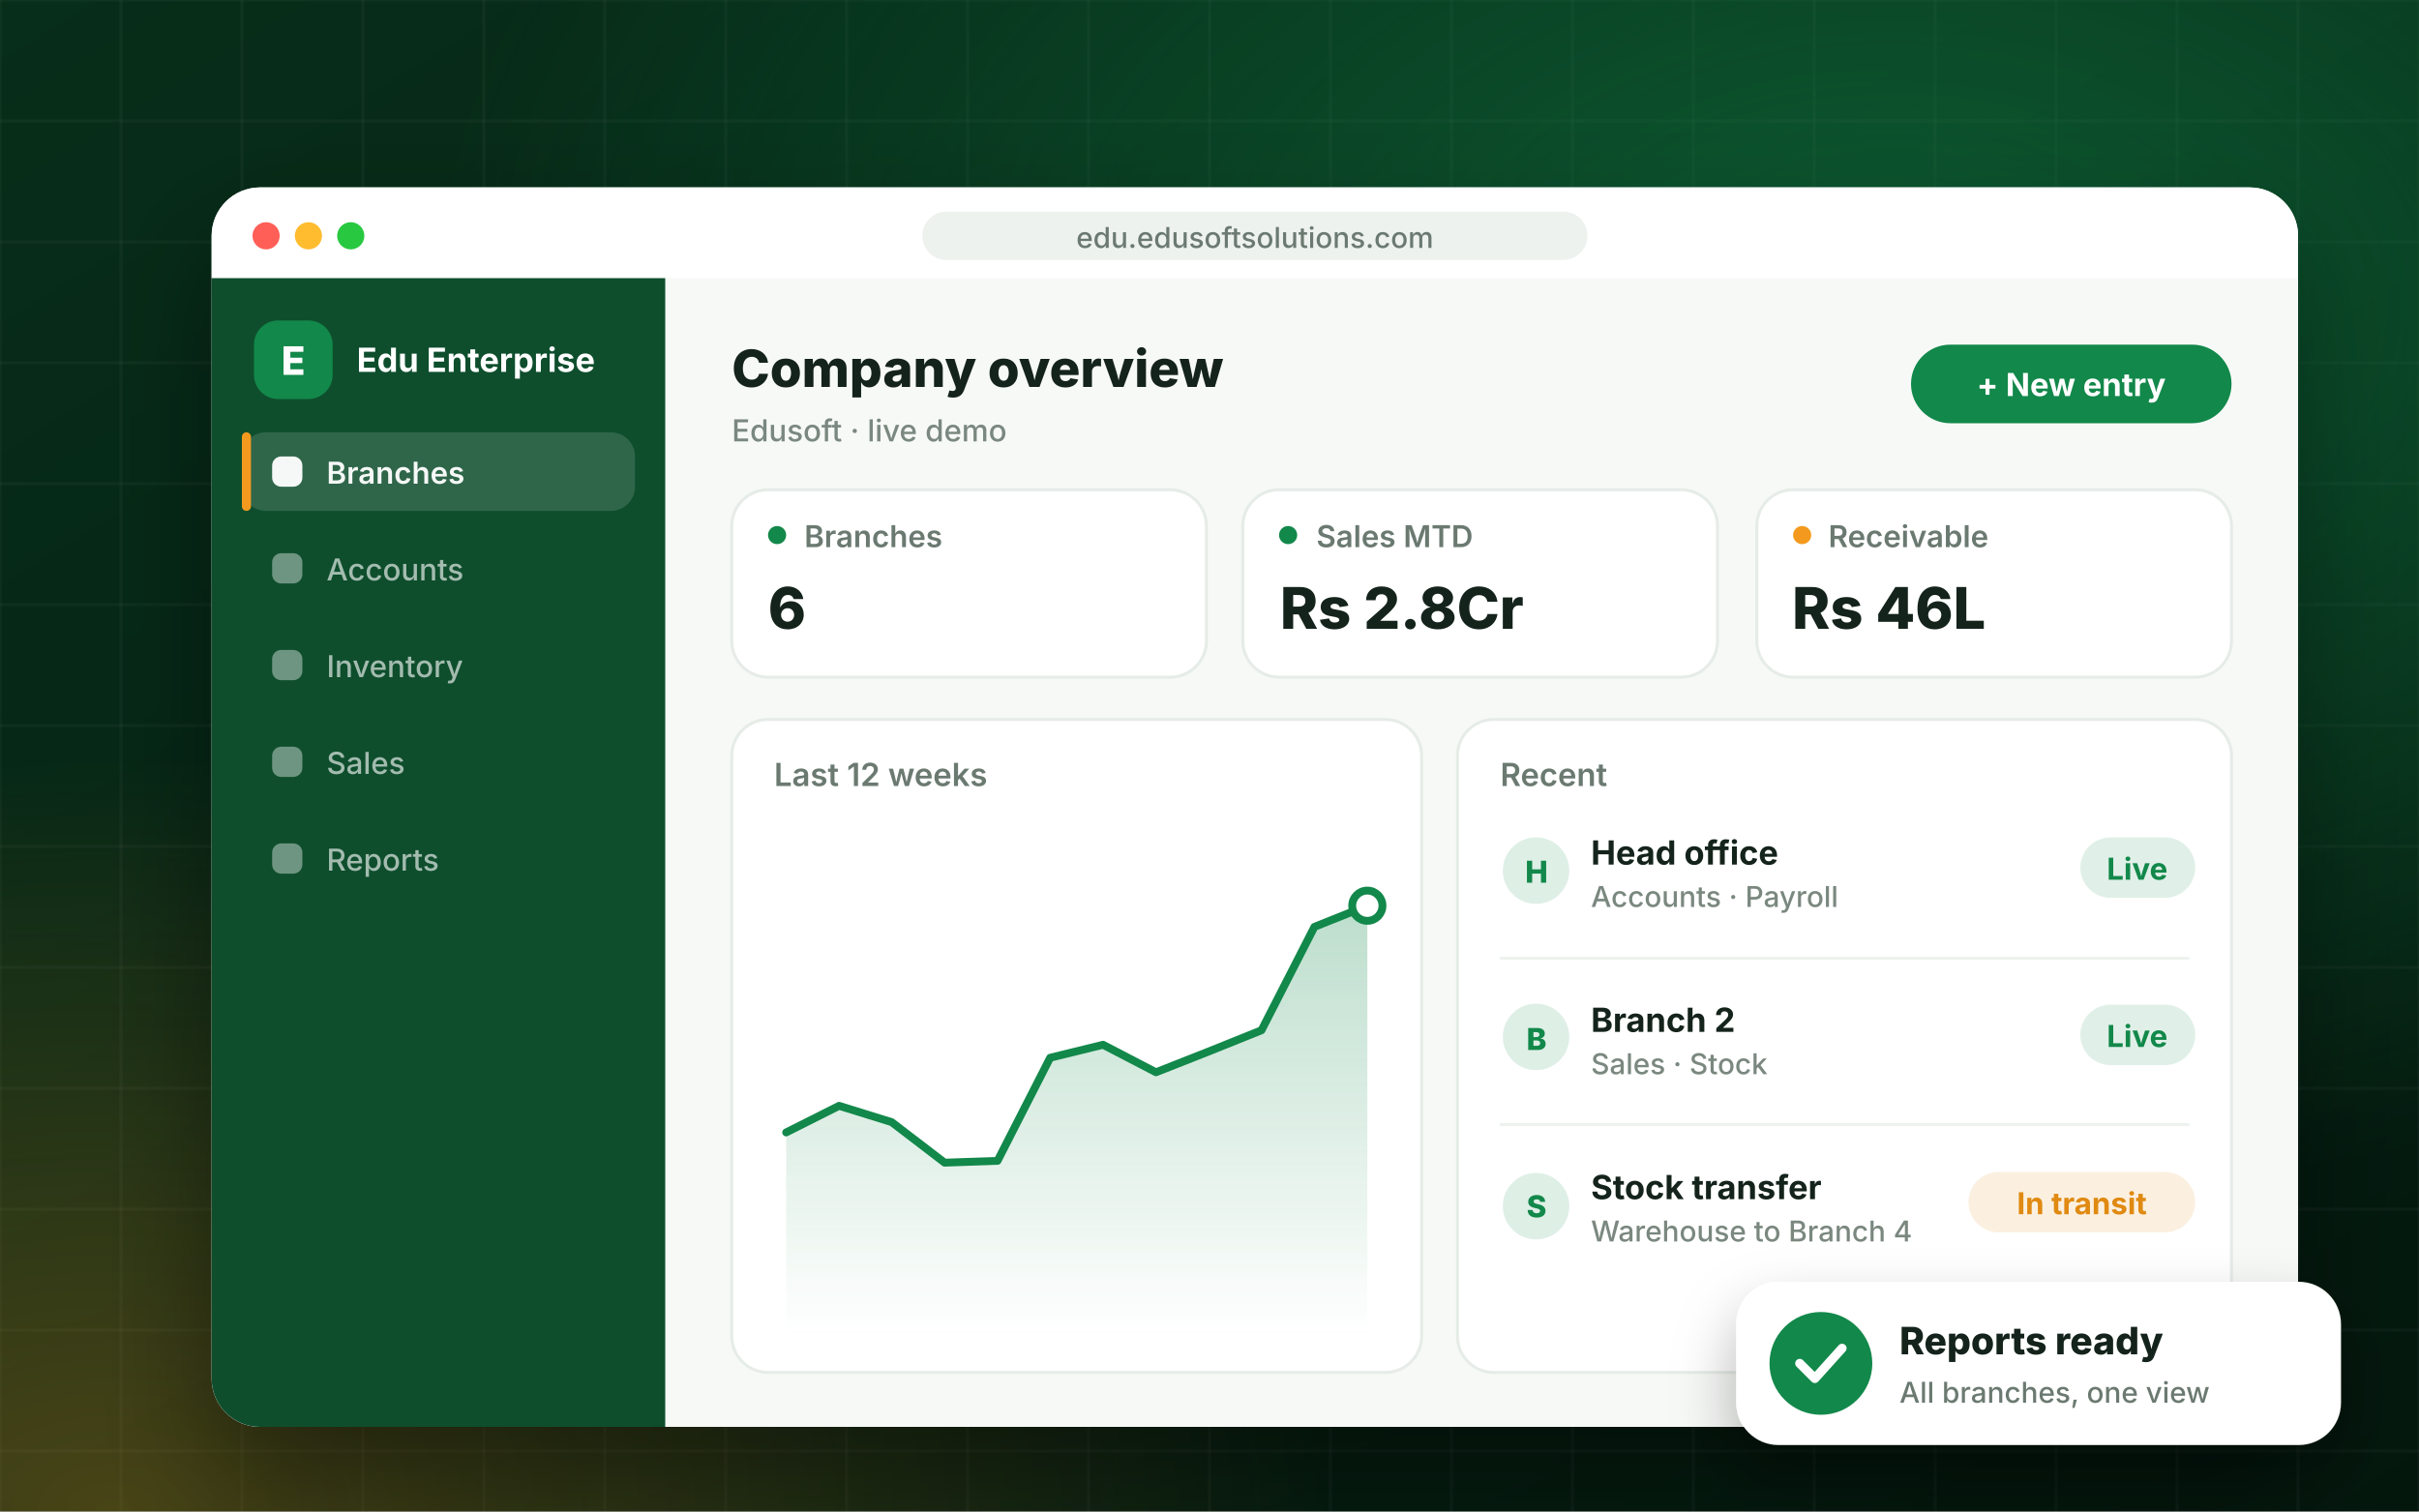
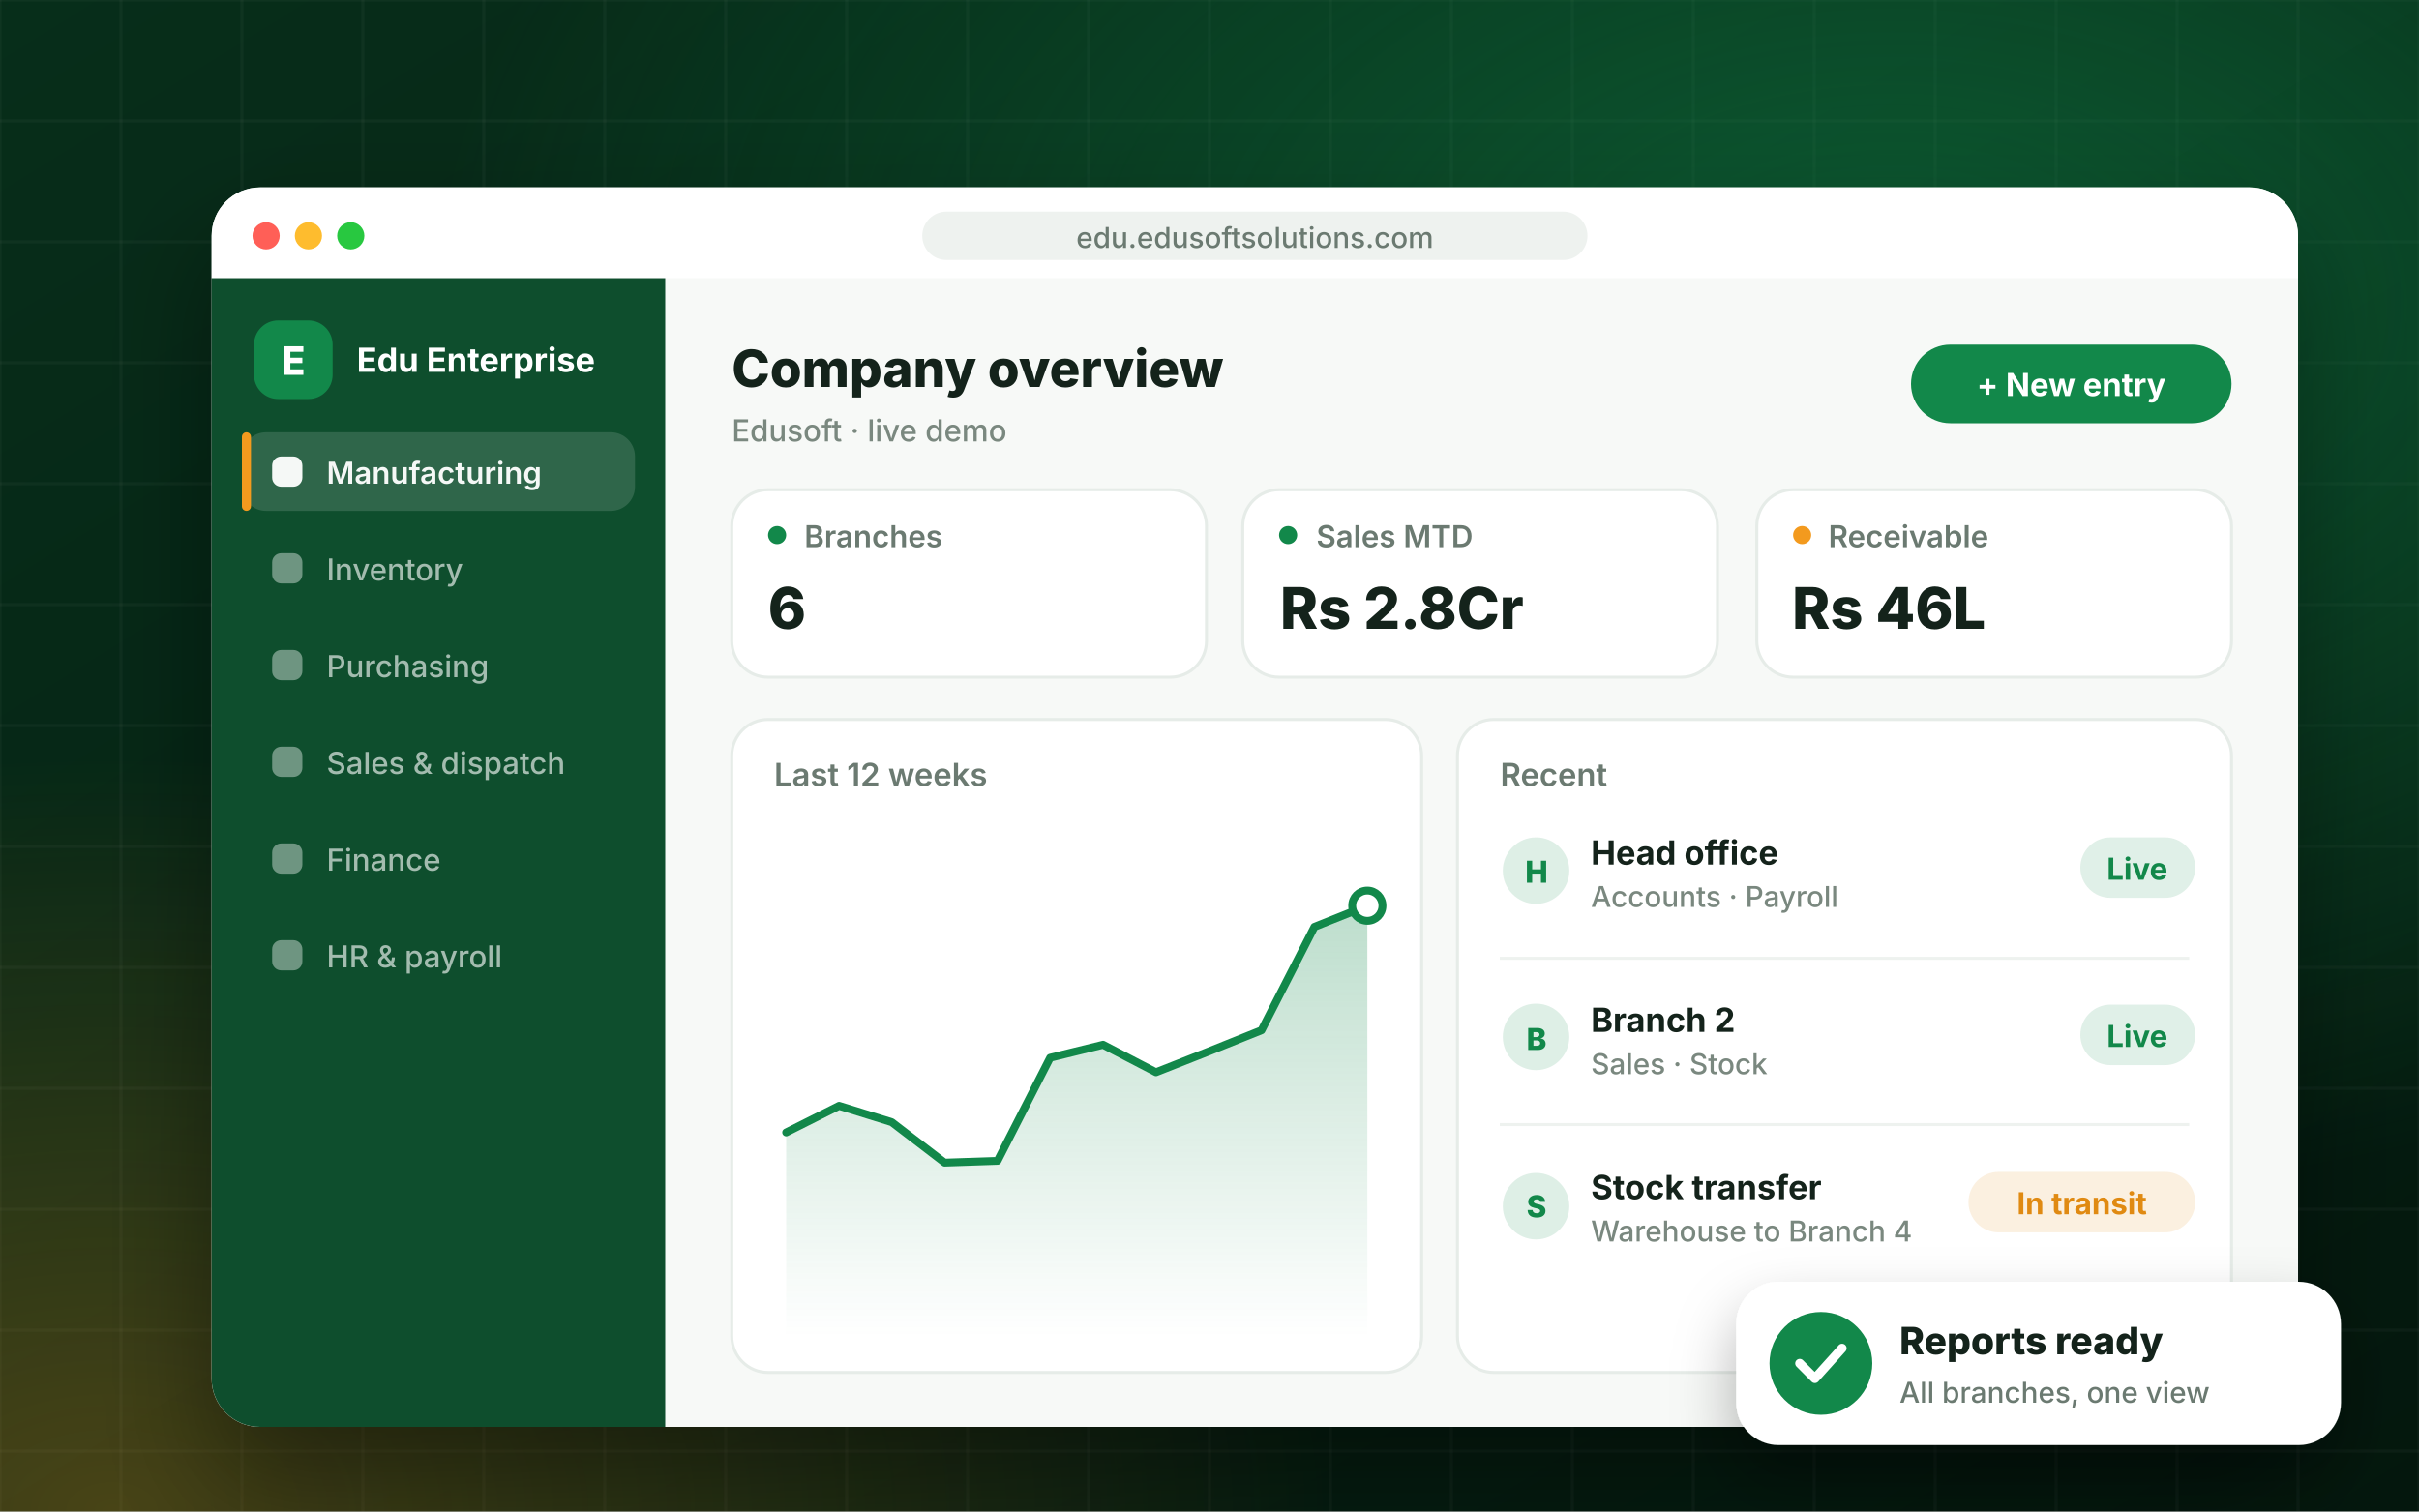
<svg xmlns="http://www.w3.org/2000/svg" viewBox="0 0 800 500" font-family="Inter, 'Segoe UI', Roboto, Arial, sans-serif">
  <defs>
    <linearGradient id="bg" x1="0" y1="0" x2="1" y2="1">
      <stop offset="0" stop-color="#072e1a" />
      <stop offset="1" stop-color="#04170d" />
    </linearGradient>
    <radialGradient id="glow" cx=".78" cy=".2" r=".6">
      <stop offset="0" stop-color="#12884a" stop-opacity=".55" />
      <stop offset="1" stop-color="#12884a" stop-opacity="0" />
    </radialGradient>
    <radialGradient id="glow2" cx=".05" cy="1" r=".5">
      <stop offset="0" stop-color="#f39a1e" stop-opacity=".28" />
      <stop offset="1" stop-color="#f39a1e" stop-opacity="0" />
    </radialGradient>
    <linearGradient id="area" x1="0" y1="0" x2="0" y2="1">
      <stop offset="0" stop-color="#12884a" stop-opacity=".28" />
      <stop offset="1" stop-color="#12884a" stop-opacity="0" />
    </linearGradient>
    <filter id="sh" x="-20%" y="-20%" width="140%" height="150%">
      <feDropShadow dx="0" dy="18" stdDeviation="18" flood-color="#000" flood-opacity=".38" />
    </filter>
    <filter id="sh2" x="-30%" y="-40%" width="160%" height="200%">
      <feDropShadow dx="0" dy="10" stdDeviation="10" flood-color="#000" flood-opacity=".3" />
    </filter>
  </defs>
  <rect width="800" height="500" fill="url(#bg)" />
  <path d="M0 0 V500" stroke="#fff" stroke-opacity=".035" />
  <path d="M40 0 V500" stroke="#fff" stroke-opacity=".035" />
  <path d="M80 0 V500" stroke="#fff" stroke-opacity=".035" />
  <path d="M120 0 V500" stroke="#fff" stroke-opacity=".035" />
  <path d="M160 0 V500" stroke="#fff" stroke-opacity=".035" />
  <path d="M200 0 V500" stroke="#fff" stroke-opacity=".035" />
  <path d="M240 0 V500" stroke="#fff" stroke-opacity=".035" />
  <path d="M280 0 V500" stroke="#fff" stroke-opacity=".035" />
  <path d="M320 0 V500" stroke="#fff" stroke-opacity=".035" />
  <path d="M360 0 V500" stroke="#fff" stroke-opacity=".035" />
  <path d="M400 0 V500" stroke="#fff" stroke-opacity=".035" />
  <path d="M440 0 V500" stroke="#fff" stroke-opacity=".035" />
  <path d="M480 0 V500" stroke="#fff" stroke-opacity=".035" />
  <path d="M520 0 V500" stroke="#fff" stroke-opacity=".035" />
  <path d="M560 0 V500" stroke="#fff" stroke-opacity=".035" />
  <path d="M600 0 V500" stroke="#fff" stroke-opacity=".035" />
  <path d="M640 0 V500" stroke="#fff" stroke-opacity=".035" />
  <path d="M680 0 V500" stroke="#fff" stroke-opacity=".035" />
  <path d="M720 0 V500" stroke="#fff" stroke-opacity=".035" />
  <path d="M760 0 V500" stroke="#fff" stroke-opacity=".035" />
  <path d="M800 0 V500" stroke="#fff" stroke-opacity=".035" />
  <path d="M0 0 H800" stroke="#fff" stroke-opacity=".035" />
  <path d="M0 40 H800" stroke="#fff" stroke-opacity=".035" />
  <path d="M0 80 H800" stroke="#fff" stroke-opacity=".035" />
  <path d="M0 120 H800" stroke="#fff" stroke-opacity=".035" />
  <path d="M0 160 H800" stroke="#fff" stroke-opacity=".035" />
  <path d="M0 200 H800" stroke="#fff" stroke-opacity=".035" />
  <path d="M0 240 H800" stroke="#fff" stroke-opacity=".035" />
  <path d="M0 280 H800" stroke="#fff" stroke-opacity=".035" />
  <path d="M0 320 H800" stroke="#fff" stroke-opacity=".035" />
  <path d="M0 360 H800" stroke="#fff" stroke-opacity=".035" />
  <path d="M0 400 H800" stroke="#fff" stroke-opacity=".035" />
  <path d="M0 440 H800" stroke="#fff" stroke-opacity=".035" />
  <path d="M0 480 H800" stroke="#fff" stroke-opacity=".035" />
  <rect width="800" height="500" fill="url(#glow)" />
  <rect width="800" height="500" fill="url(#glow2)" />
  <g filter="url(#sh)">
    <rect x="70" y="62" width="690" height="410" rx="16" fill="#f7f9f7" />
  </g>
  <path d="M70 78 a16 16 0 0 1 16 -16 h658 a16 16 0 0 1 16 16 v14 h-690 z" fill="#fff" />
  <circle cx="88" cy="78" r="4.5" fill="#ff5f57" />
  <circle cx="102" cy="78" r="4.5" fill="#febc2e" />
  <circle cx="116" cy="78" r="4.5" fill="#28c840" />
  <rect x="305.0" y="70" width="220" height="16" rx="8" fill="#eef2ef" />
  <text x="415.0" y="82" font-size="9.5" font-weight="500" fill="#6b7a71" text-anchor="middle" opacity="1">edu.edusoftsolutions.com</text>
  <path d="M70 92 h150 v380 h-134 a16 16 0 0 1 -16 -16 z" fill="#0e4e2d" />
  <rect x="84" y="106" width="26" height="26" rx="8" fill="#12884a" />
  <text x="97" y="124" font-size="13" font-weight="800" fill="#fff" text-anchor="middle" opacity="1">E</text>
  <text x="118" y="123" font-size="11" font-weight="700" fill="#fff" text-anchor="start" opacity="1">Edu Enterprise</text>
  <rect x="80" y="143" width="130" height="26" rx="8" fill="#fff" opacity=".14" />
  <rect x="80" y="143" width="3" height="26" rx="1.5" fill="#f39a1e" />
  <rect x="90" y="151" width="10" height="10" rx="3" fill="#fff" opacity="0.95" />
-   <text x="108" y="160" font-size="10" font-weight="600" fill="#fff" text-anchor="start" opacity="0.95">Branches</text>
+   <text x="108" y="160" font-size="10" font-weight="600" fill="#fff" text-anchor="start" opacity="0.95">Manufacturing</text>
  <rect x="90" y="183" width="10" height="10" rx="3" fill="#fff" opacity="0.4" />
-   <text x="108" y="192" font-size="10" font-weight="500" fill="#fff" text-anchor="start" opacity="0.62">Accounts</text>
+   <text x="108" y="192" font-size="10" font-weight="500" fill="#fff" text-anchor="start" opacity="0.62">Inventory</text>
  <rect x="90" y="215" width="10" height="10" rx="3" fill="#fff" opacity="0.4" />
-   <text x="108" y="224" font-size="10" font-weight="500" fill="#fff" text-anchor="start" opacity="0.62">Inventory</text>
+   <text x="108" y="224" font-size="10" font-weight="500" fill="#fff" text-anchor="start" opacity="0.62">Purchasing</text>
  <rect x="90" y="247" width="10" height="10" rx="3" fill="#fff" opacity="0.4" />
-   <text x="108" y="256" font-size="10" font-weight="500" fill="#fff" text-anchor="start" opacity="0.62">Sales</text>
+   <text x="108" y="256" font-size="10" font-weight="500" fill="#fff" text-anchor="start" opacity="0.62">Sales &amp; dispatch</text>
  <rect x="90" y="279" width="10" height="10" rx="3" fill="#fff" opacity="0.4" />
-   <text x="108" y="288" font-size="10" font-weight="500" fill="#fff" text-anchor="start" opacity="0.62">Reports</text>
+   <text x="108" y="288" font-size="10" font-weight="500" fill="#fff" text-anchor="start" opacity="0.62">Finance</text>
+   <rect x="90" y="311" width="10" height="10" rx="3" fill="#fff" opacity="0.4" />
+   <text x="108" y="320" font-size="10" font-weight="500" fill="#fff" text-anchor="start" opacity="0.62">HR &amp; payroll</text>
  <text x="242" y="128" font-size="17" font-weight="800" fill="#14231b" text-anchor="start" opacity="1">Company overview</text>
  <text x="242" y="146" font-size="10" font-weight="500" fill="#7a887f" text-anchor="start" opacity="1">Edusoft · live demo</text>
  <rect x="632" y="114" width="106" height="26" rx="13" fill="#12884a" />
  <text x="685" y="131" font-size="10.5" font-weight="700" fill="#fff" text-anchor="middle" opacity="1">+ New entry</text>
  <rect x="242" y="162" width="157" height="62" rx="12" fill="#fff" stroke="#e6ece8" />
  <rect x="254" y="174" width="6" height="6" rx="3" fill="#12884a" />
  <text x="266.0" y="181" font-size="10" font-weight="600" fill="#6b7a71" text-anchor="start" opacity="1">Branches</text>
  <text x="254.0" y="208" font-size="19" font-weight="800" fill="#14231b" text-anchor="start" opacity="1">6</text>
  <rect x="411" y="162" width="157" height="62" rx="12" fill="#fff" stroke="#e6ece8" />
  <rect x="423" y="174" width="6" height="6" rx="3" fill="#12884a" />
  <text x="435.333" y="181" font-size="10" font-weight="600" fill="#6b7a71" text-anchor="start" opacity="1">Sales MTD</text>
  <text x="423.333" y="208" font-size="19" font-weight="800" fill="#14231b" text-anchor="start" opacity="1">Rs 2.8Cr</text>
  <rect x="581" y="162" width="157" height="62" rx="12" fill="#fff" stroke="#e6ece8" />
  <rect x="593" y="174" width="6" height="6" rx="3" fill="#f39a1e" />
  <text x="604.667" y="181" font-size="10" font-weight="600" fill="#6b7a71" text-anchor="start" opacity="1">Receivable</text>
  <text x="592.667" y="208" font-size="19" font-weight="800" fill="#14231b" text-anchor="start" opacity="1">Rs 46L</text>
  <rect x="242" y="238" width="228.16" height="216" rx="12" fill="#fff" stroke="#e6ece8" />
  <text x="256" y="260" font-size="10.5" font-weight="600" fill="#6b7a71" text-anchor="start" opacity="1">Last 12 weeks</text>
  <path d="M260.0,374.6 L277.5,365.8 L294.9,371.2 L312.4,384.6 L329.9,384.0 L347.3,349.9 L364.8,345.6 L382.3,354.7 L399.8,347.8 L417.2,340.8 L434.7,306.6 L452.2,299.6 L452.2,442 L260.0,442 Z" fill="url(#area)" />
  <path d="M260.0,374.6 L277.5,365.8 L294.9,371.2 L312.4,384.6 L329.9,384.0 L347.3,349.9 L364.8,345.6 L382.3,354.7 L399.8,347.8 L417.2,340.8 L434.7,306.6 L452.2,299.6" fill="none" stroke="#12884a" stroke-width="2.6" stroke-linejoin="round" stroke-linecap="round" />
  <circle cx="452.2" cy="299.6" r="5" fill="#fff" stroke="#12884a" stroke-width="2.6" />
  <rect x="482" y="238" width="256" height="216" rx="12" fill="#fff" stroke="#e6ece8" />
  <text x="496.16" y="260" font-size="10.5" font-weight="600" fill="#6b7a71" text-anchor="start" opacity="1">Recent</text>
  <circle cx="508" cy="288" r="11" fill="#12884a" opacity=".14" />
  <text x="508.16" y="292.0" font-size="10" font-weight="800" fill="#12884a" text-anchor="middle" opacity="1">H</text>
  <text x="526.16" y="286.0" font-size="11" font-weight="700" fill="#14231b" text-anchor="start" opacity="1">Head office</text>
  <text x="526.16" y="300.0" font-size="9.5" font-weight="500" fill="#7a887f" text-anchor="start" opacity="1">Accounts · Payroll</text>
  <rect x="688" y="277.0" width="38" height="20" rx="10" fill="#12884a" opacity=".13" />
  <text x="706.8" y="291.0" font-size="10" font-weight="700" fill="#12884a" text-anchor="middle" opacity="1">Live</text>
  <path d="M496 317 H724" stroke="#eef2ef" />
  <circle cx="508" cy="343" r="11" fill="#12884a" opacity=".14" />
  <text x="508.16" y="347.333" font-size="10" font-weight="800" fill="#12884a" text-anchor="middle" opacity="1">B</text>
  <text x="526.16" y="341.333" font-size="11" font-weight="700" fill="#14231b" text-anchor="start" opacity="1">Branch 2</text>
  <text x="526.16" y="355.333" font-size="9.5" font-weight="500" fill="#7a887f" text-anchor="start" opacity="1">Sales · Stock</text>
  <rect x="688" y="332.333" width="38" height="20" rx="10" fill="#12884a" opacity=".13" />
  <text x="706.8" y="346.333" font-size="10" font-weight="700" fill="#12884a" text-anchor="middle" opacity="1">Live</text>
  <path d="M496 372 H724" stroke="#eef2ef" />
  <circle cx="508" cy="399" r="11" fill="#12884a" opacity=".14" />
  <text x="508.16" y="402.667" font-size="10" font-weight="800" fill="#12884a" text-anchor="middle" opacity="1">S</text>
  <text x="526.16" y="396.667" font-size="11" font-weight="700" fill="#14231b" text-anchor="start" opacity="1">Stock transfer</text>
  <text x="526.16" y="410.667" font-size="9.5" font-weight="500" fill="#7a887f" text-anchor="start" opacity="1">Warehouse to Branch 4</text>
  <rect x="651" y="387.667" width="75" height="20" rx="10" fill="#e08a12" opacity=".13" />
  <text x="688.5" y="401.667" font-size="10" font-weight="700" fill="#e08a12" text-anchor="middle" opacity="1">In transit</text>
  <g filter="url(#sh2)">
    <rect x="574.2" y="424" width="200" height="54" rx="14" fill="#fff" />
  </g>
  <circle cx="602.2" cy="451" r="17" fill="#12884a" />
  <path d="M595.2,451 l5,5 l9,-10" fill="none" stroke="#fff" stroke-width="3" stroke-linecap="round" stroke-linejoin="round" />
  <text x="628.2" y="448" font-size="12.5" font-weight="800" fill="#14231b" text-anchor="start" opacity="1">Reports ready</text>
  <text x="628.2" y="464" font-size="9.5" font-weight="500" fill="#6b7a71" text-anchor="start" opacity="1">All branches, one view</text>
</svg>
